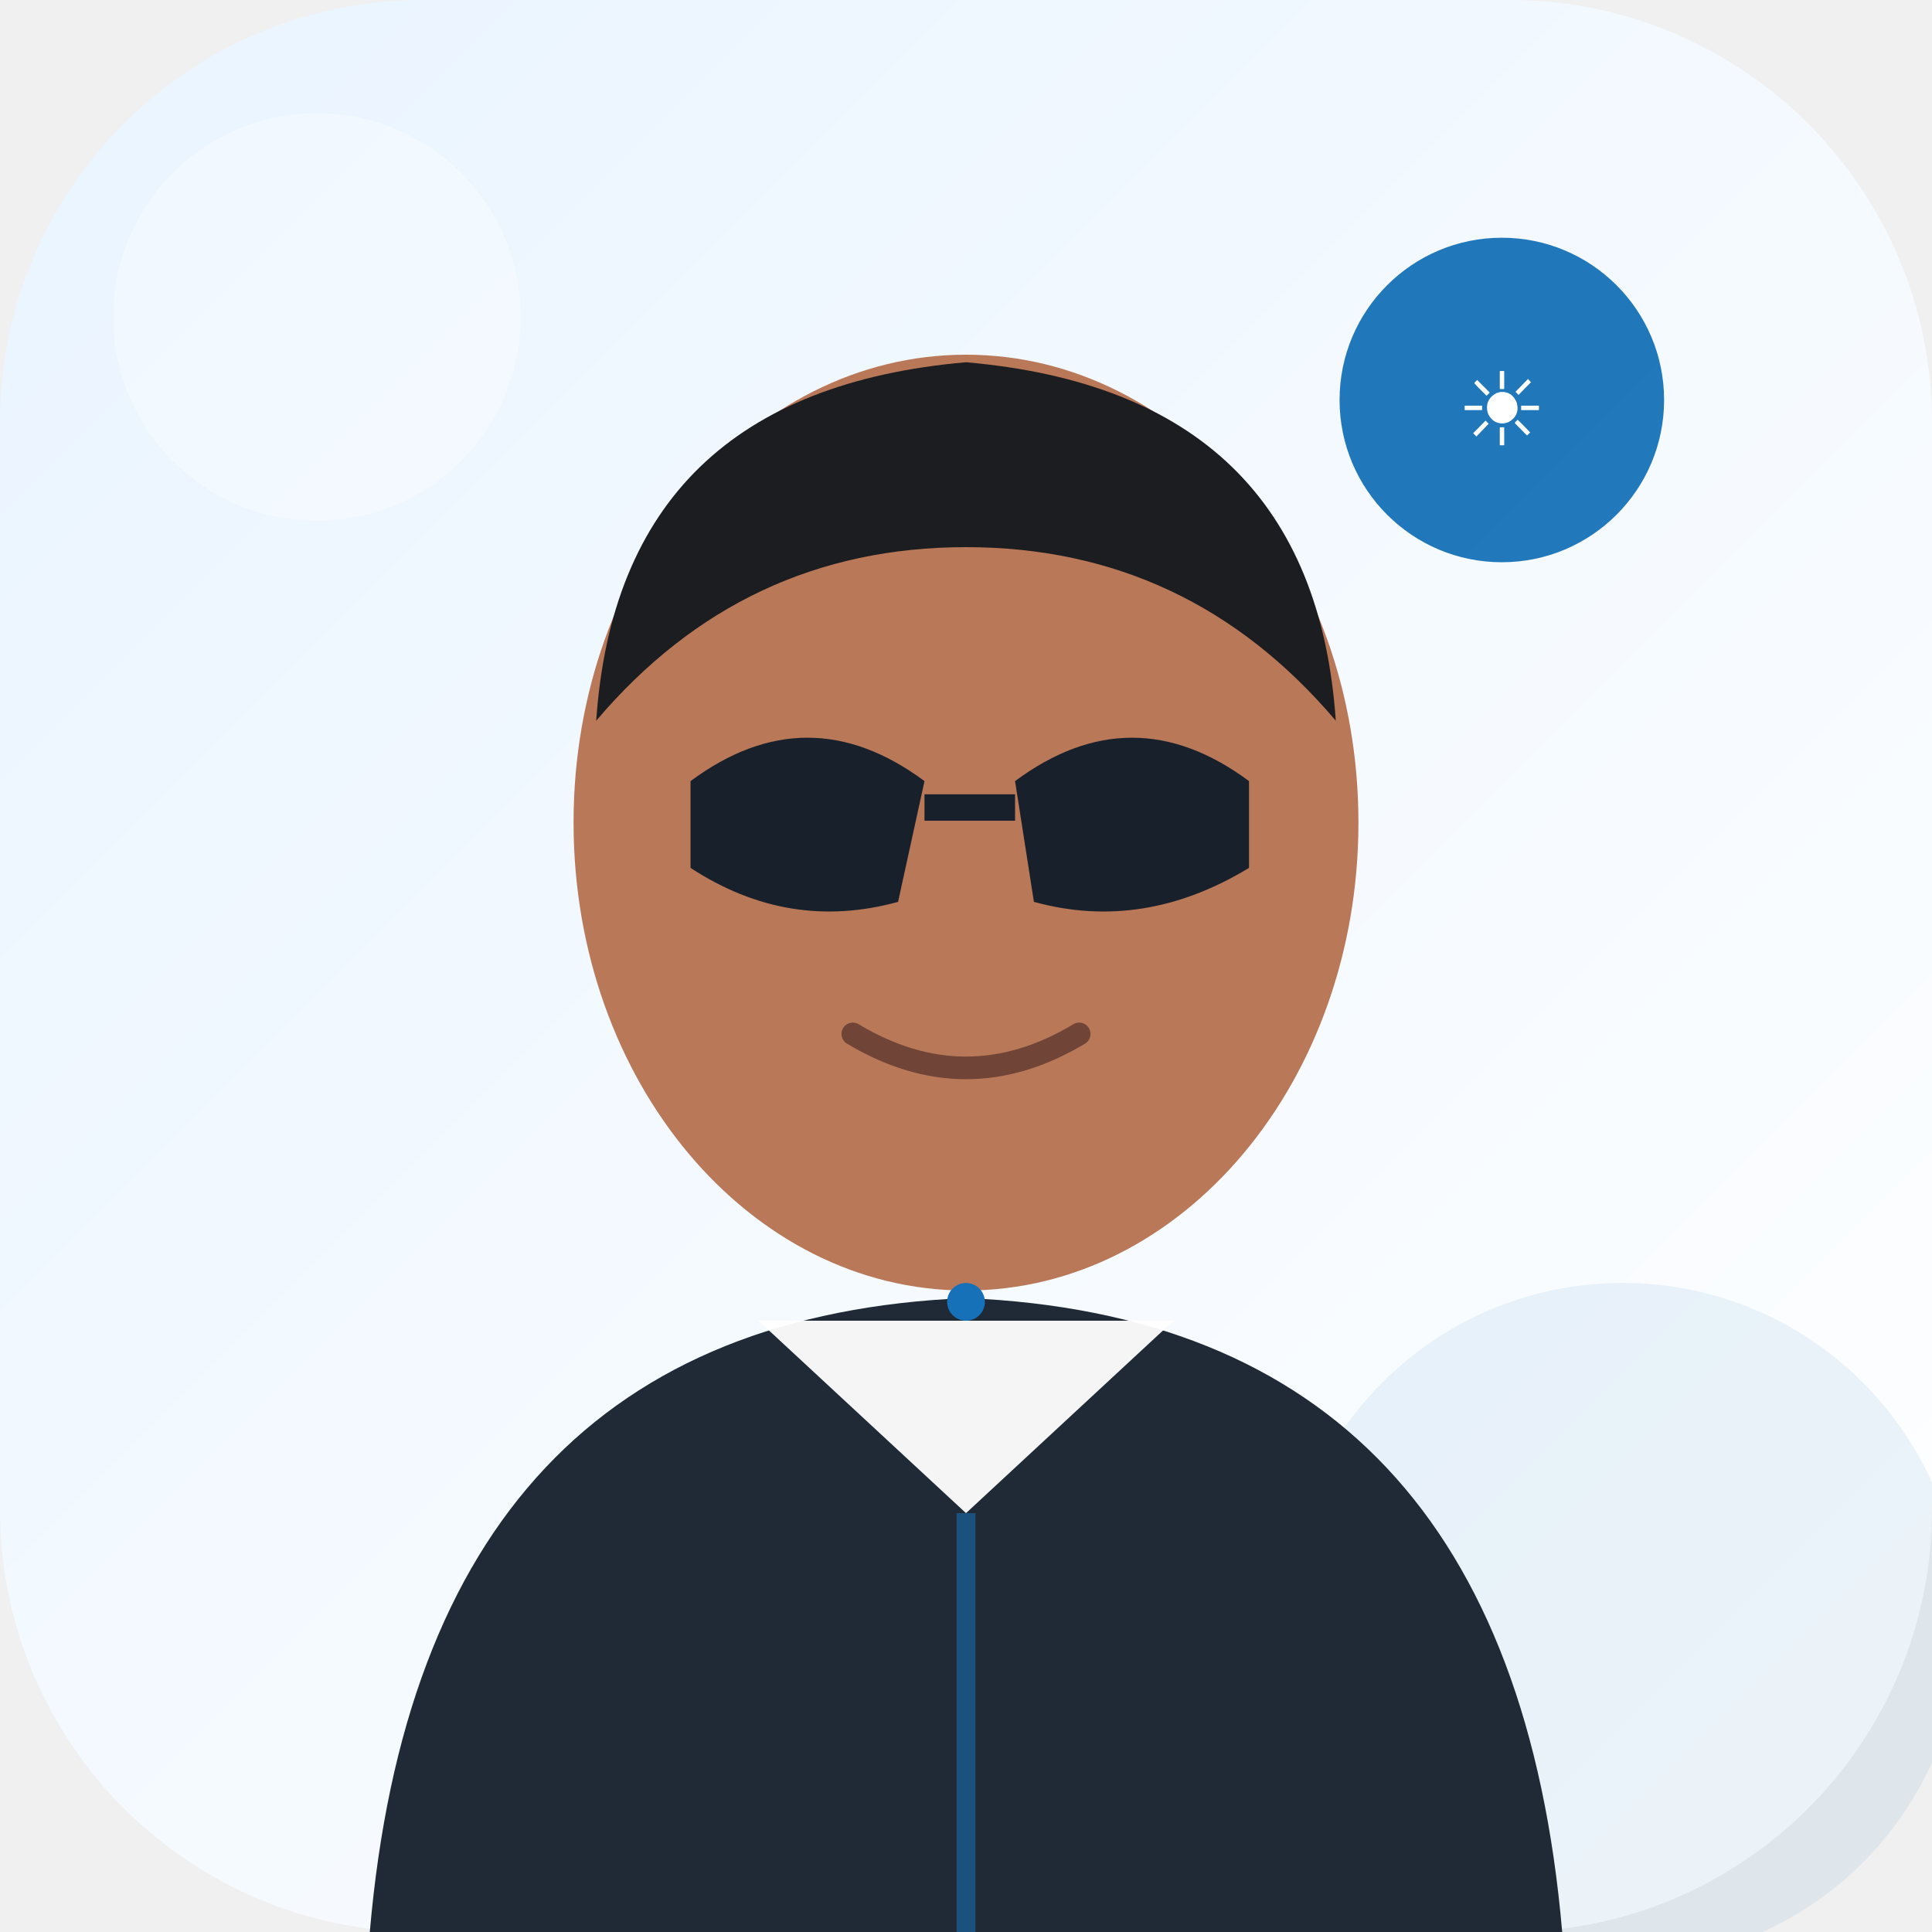
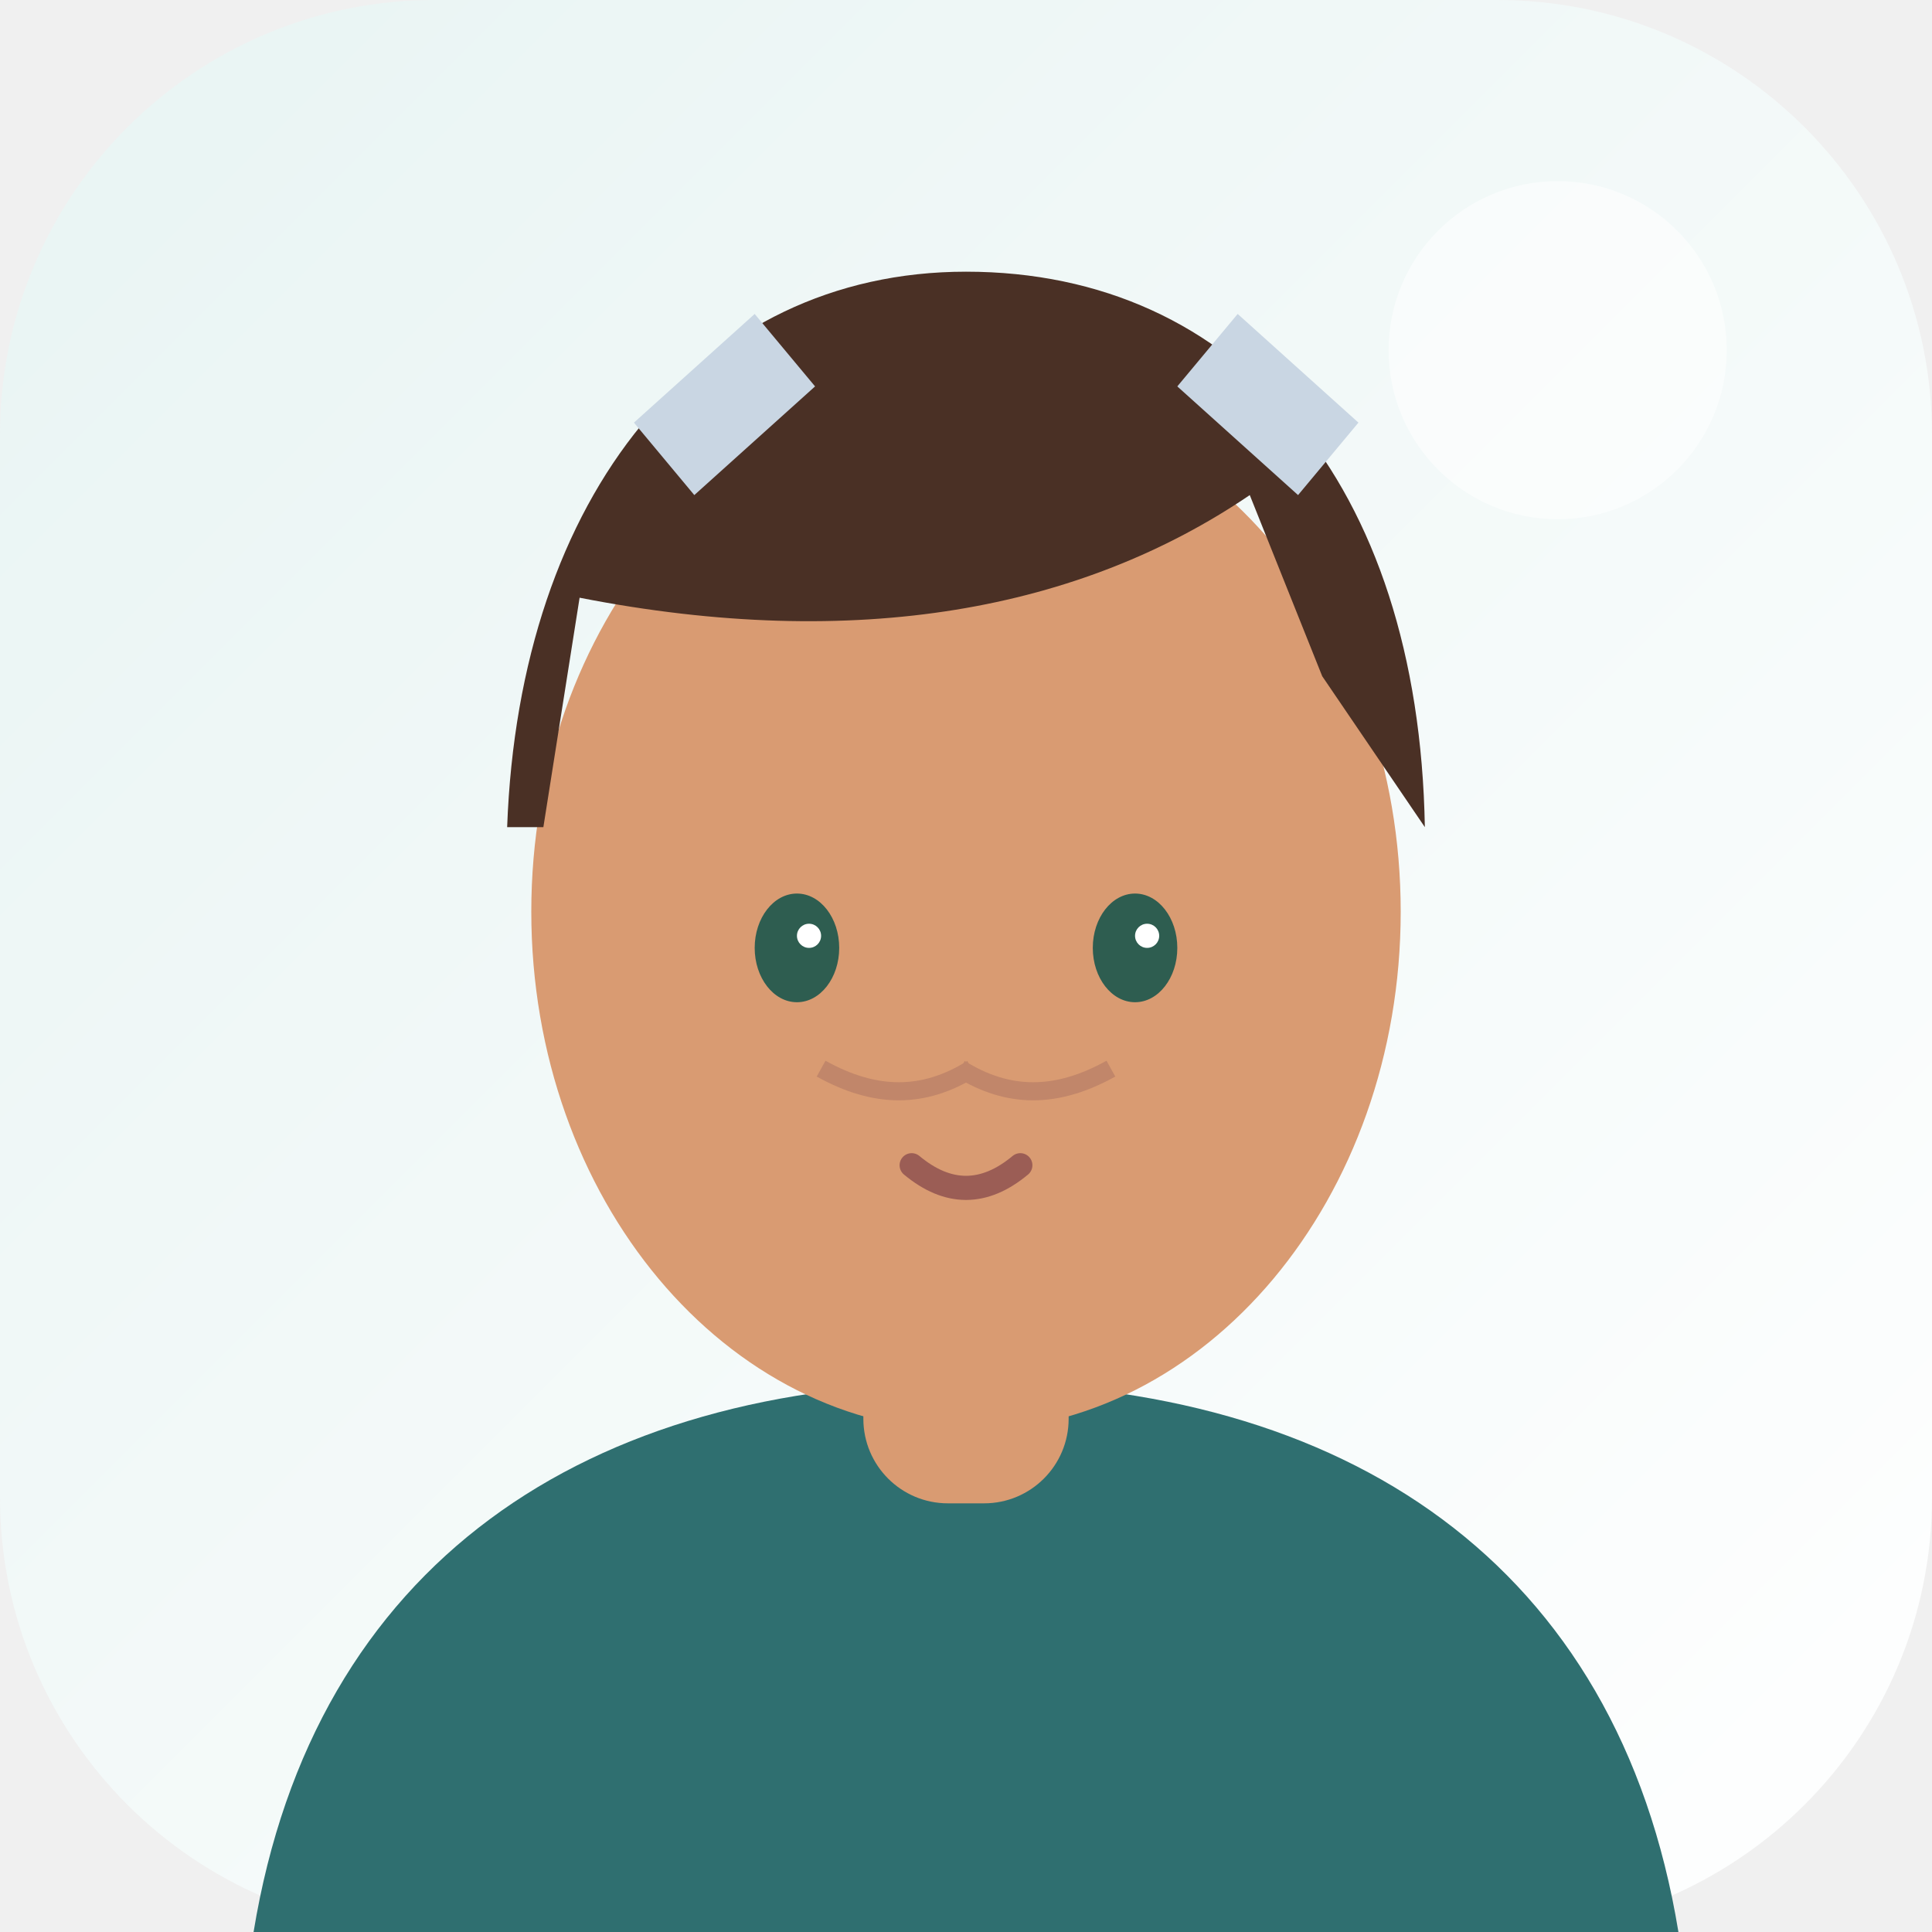
- <svg xmlns="http://www.w3.org/2000/svg" viewBox="0 0 512 512">
+ <svg xmlns="http://www.w3.org/2000/svg" viewBox="0 0 320 320">
  <defs>
-     <linearGradient id="g" x1="0" y1="0" x2="1" y2="1">
-       <stop stop-color="#e9f4ff" />
-       <stop offset="1" stop-color="#ffffff" />
+     <linearGradient id="bg" x1="0" y1="0" x2="1" y2="1">
+       <stop stop-color="#E8F4F3" />
+       <stop offset="1" stop-color="#FFFFFF" />
    </linearGradient>
  </defs>
-   <rect width="512" height="512" rx="112" fill="url(#g)" />
-   <circle cx="84" cy="84" r="54" fill="#fff" opacity=".30" />
-   <circle cx="430" cy="430" r="90" fill="#1671b8" opacity=".08" />
-   <circle cx="398" cy="106" r="43" fill="#1671b8" opacity=".95" />
-   <text x="398" y="118" text-anchor="middle" font-family="Arial,sans-serif" font-size="27" font-weight="700" fill="#fff">☀</text>
-   <path d="M98 512Q112 350 256 344Q400 350 414 512Z" fill="#202a36" />
-   <path d="M201 350L256 401L311 350" fill="#ffffff" opacity=".95" />
-   <path d="M256 401V512" stroke="#1671b8" stroke-width="5" opacity=".55" />
-   <ellipse cx="256" cy="218" rx="104" ry="124" fill="#b97858" />
-   <path d="M158 191Q164 104 256 96Q348 104 354 191Q315 145 256 145Q197 145 158 191Z" fill="#1c1d20" />
-   <circle cx="216" cy="218" r="8" fill="#263238" />
-   <circle cx="296" cy="218" r="8" fill="#263238" />
-   <path d="M226 274Q256 292 286 274" fill="none" stroke="#704537" stroke-width="6" stroke-linecap="round" />
-   <path d="M183 207Q214 184 245 207L238 239Q209 247 183 230Z" fill="#18212b" />
-   <path d="M269 207Q300 184 331 207L331 230Q303 247 274 239Z" fill="#18212b" />
-   <path d="M245 214L269 214" stroke="#18212b" stroke-width="7" />
-   <circle cx="256" cy="345" r="5" fill="#1671b8" />
+   <rect width="320" height="320" rx="72" fill="url(#bg)" />
+   <circle cx="258" cy="58" r="28" fill="#FFFFFF" opacity=".55" />
+   <path d="M42 320c10-61 55-91 118-91s108 30 118 91z" fill="#2F6F70" />
+   <rect x="143" y="211" width="34" height="38" rx="14" fill="#D99B72" />
+   <ellipse cx="160" cy="151" rx="72" ry="86" fill="#D99B72" />
+   <path d="M84 137c2-55 32-92 76-92 45 0 75 35 76 92l-17-25-12-30c-28 19-65 26-111 17l-6 38z" fill="#4A3025" />
+   <ellipse cx="132" cy="157" rx="7" ry="9" fill="#2E5D50" />
+   <ellipse cx="188" cy="157" rx="7" ry="9" fill="#2E5D50" />
+   <circle cx="134" cy="155" r="2" fill="#fff" />
+   <circle cx="190" cy="155" r="2" fill="#fff" />
+   <path d="M151 193c6 5 12 5 18 0" fill="none" stroke="#9B5D55" stroke-width="4" stroke-linecap="round" />
+   <path d="M136 177c9 5 17 5 25 0M184 177c-9 5-17 5-25 0" fill="none" stroke="#A56D5F" stroke-width="3" opacity=".45" />
+   <path d="M105 70l20-18 10 12-20 18zM195 64l10-12 20 18-10 12z" fill="#C9D6E3" />
</svg>
